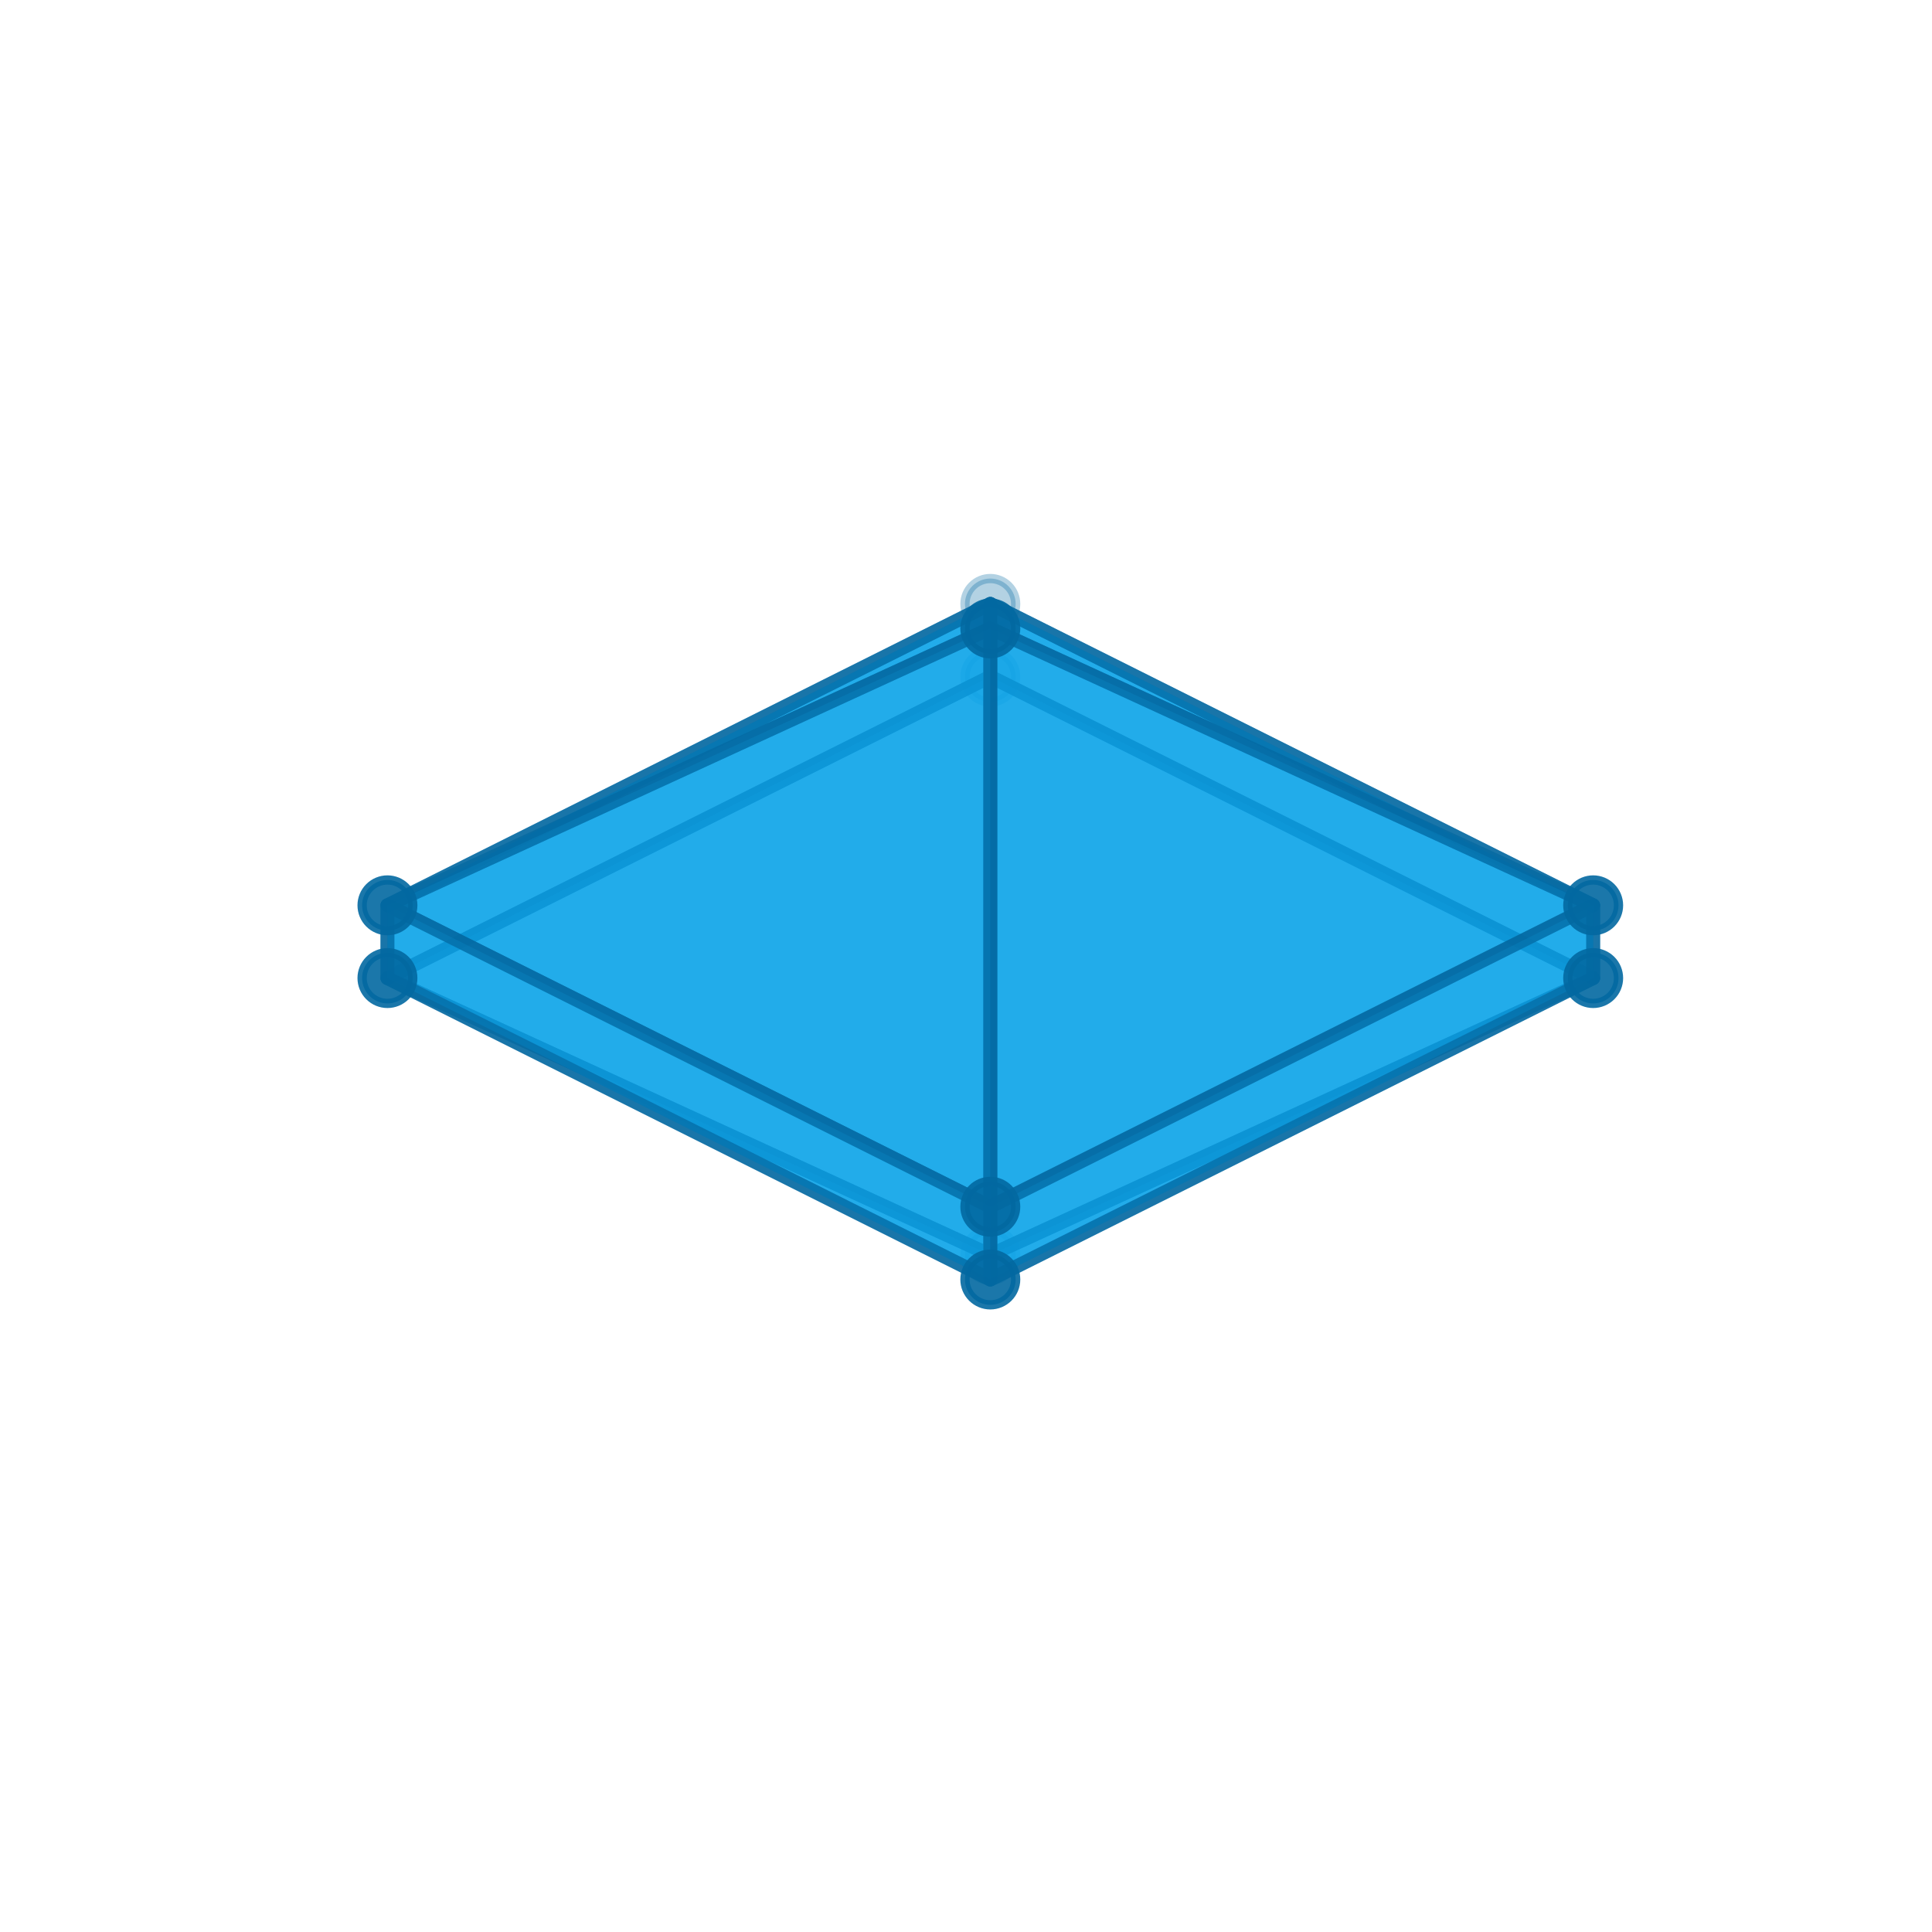
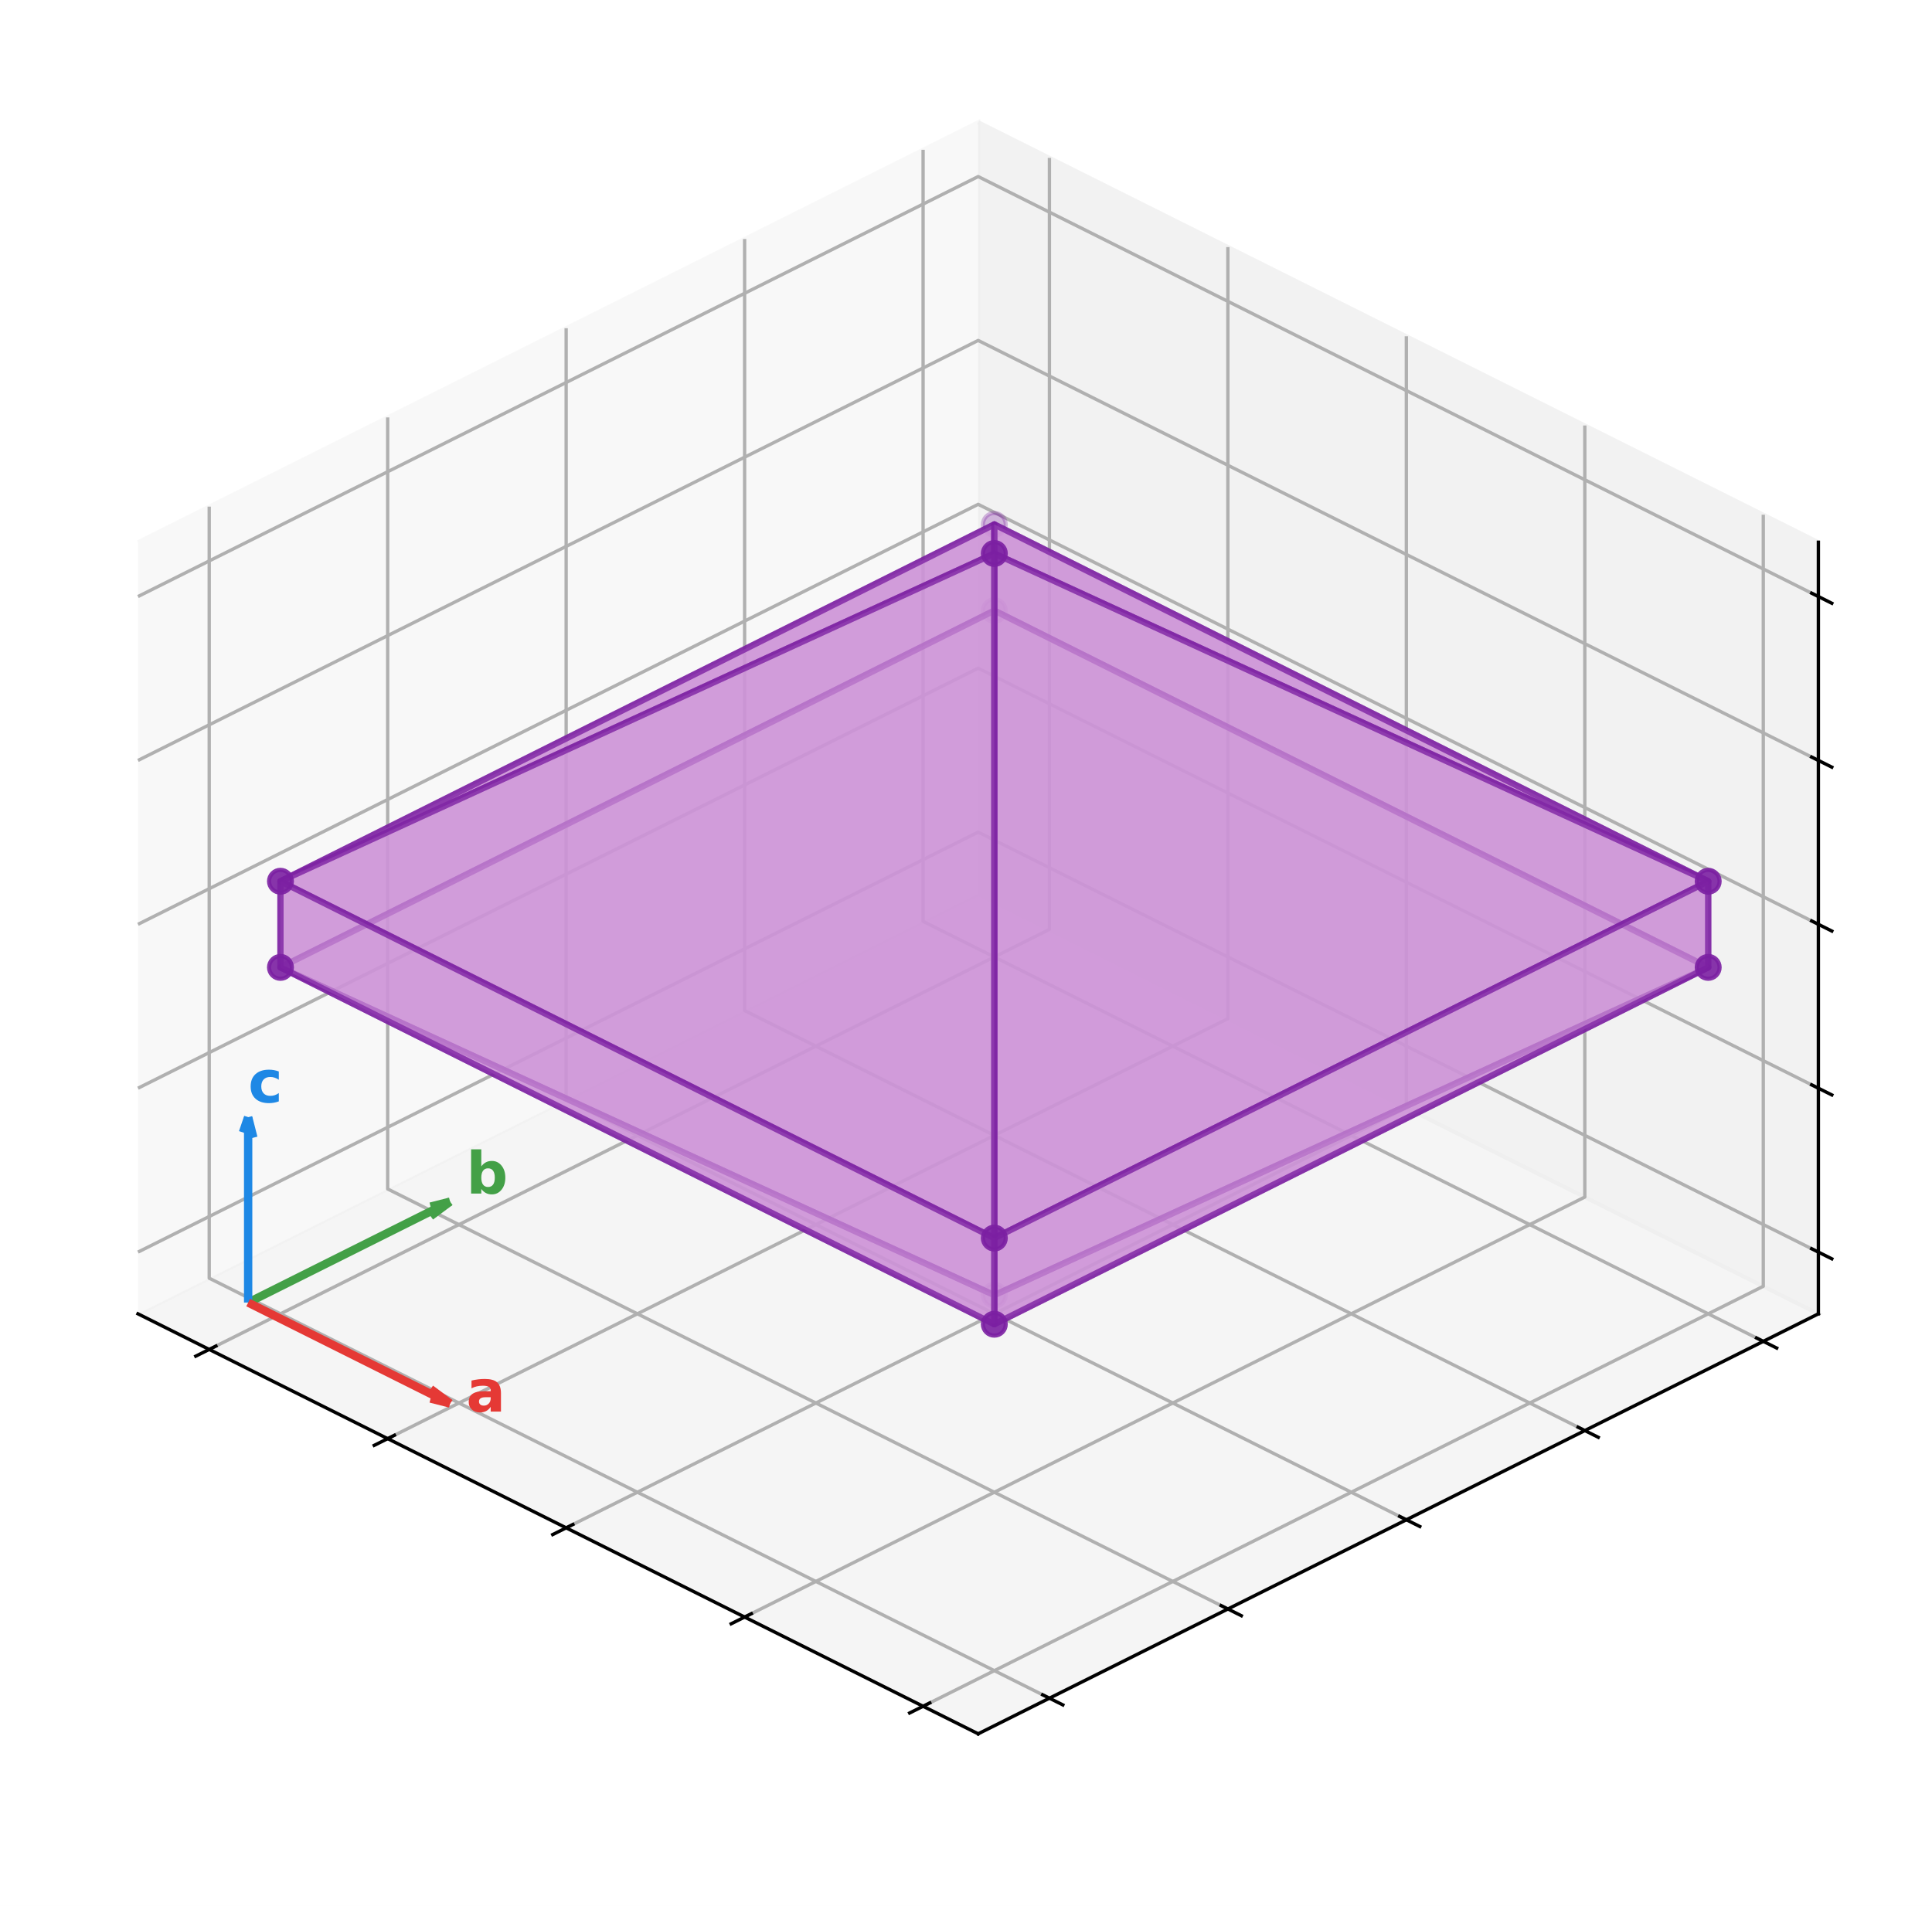
- <svg xmlns="http://www.w3.org/2000/svg" xmlns:xlink="http://www.w3.org/1999/xlink" width="208.8pt" height="208.8pt" viewBox="0 0 208.8 208.8" version="1.1">
+ <svg xmlns="http://www.w3.org/2000/svg" xmlns:xlink="http://www.w3.org/1999/xlink" width="464.059pt" height="457.92pt" viewBox="0 0 464.059 457.92" version="1.1">
  <defs>
    <style type="text/css">*{stroke-linejoin: round; stroke-linecap: butt}</style>
  </defs>
  <g id="figure_1">
    <g id="patch_1">
-       <path d="M 0 208.8  L 208.8 208.8  L 208.8 0  L 0 0  z " style="fill: #ffffff" />
+       <path d="M 0 457.92  L 464.059 457.92  L 464.059 0  L 0 0  z " style="fill: #ffffff" />
    </g>
    <g id="patch_2">
-       <path d="M 7.2 201.6  L 201.6 201.6  L 201.6 7.2  L 7.2 7.2  z " style="fill: #ffffff" />
+       <path d="M 7.2 450.72  L 450.72 450.72  L 450.72 7.2  L 7.2 7.2  z " style="fill: #ffffff" />
+     </g>
+     <g id="pane3d_1">
+       <g id="patch_3">
+         <path d="M 33.141 315.655  L 234.954 214.749  L 234.954 29.372  L 33.141 130.278  " style="fill: #f2f2f2; opacity: 0.5; stroke: #f2f2f2; stroke-linejoin: miter" />
+       </g>
+     </g>
+     <g id="pane3d_2">
+       <g id="patch_4">
+         <path d="M 234.954 214.749  L 436.766 315.655  L 436.766 130.278  L 234.954 29.372  " style="fill: #e6e6e6; opacity: 0.5; stroke: #e6e6e6; stroke-linejoin: miter" />
+       </g>
+     </g>
+     <g id="pane3d_3">
+       <g id="patch_5">
+         <path d="M 33.141 315.655  L 234.954 416.561  L 436.766 315.655  L 234.954 214.749  " style="fill: #ececec; opacity: 0.5; stroke: #ececec; stroke-linejoin: miter" />
+       </g>
+     </g>
+     <g id="grid3d_1">
+       <g id="Line3DCollection_1">
+         <path d="M 50.253 324.211  L 252.065 223.305  L 252.065 37.928  " style="fill: none; stroke: #b0b0b0; stroke-width: 0.8" />
+         <path d="M 93.12 345.644  L 294.932 244.738  L 294.932 59.362  " style="fill: none; stroke: #b0b0b0; stroke-width: 0.8" />
+         <path d="M 135.987 367.078  L 337.8 266.172  L 337.8 80.795  " style="fill: none; stroke: #b0b0b0; stroke-width: 0.8" />
+         <path d="M 178.854 388.511  L 380.667 287.605  L 380.667 102.229  " style="fill: none; stroke: #b0b0b0; stroke-width: 0.8" />
+         <path d="M 221.722 409.945  L 423.534 309.039  L 423.534 123.662  " style="fill: none; stroke: #b0b0b0; stroke-width: 0.8" />
+       </g>
+     </g>
+     <g id="grid3d_2">
+       <g id="Line3DCollection_2">
+         <path d="M 50.253 121.722  L 50.253 307.099  L 252.065 408.005  " style="fill: none; stroke: #b0b0b0; stroke-width: 0.8" />
+         <path d="M 93.12 100.289  L 93.12 285.665  L 294.932 386.571  " style="fill: none; stroke: #b0b0b0; stroke-width: 0.8" />
+         <path d="M 135.987 78.855  L 135.987 264.232  L 337.8 365.138  " style="fill: none; stroke: #b0b0b0; stroke-width: 0.8" />
+         <path d="M 178.854 57.422  L 178.854 242.798  L 380.667 343.704  " style="fill: none; stroke: #b0b0b0; stroke-width: 0.8" />
+         <path d="M 221.722 35.988  L 221.722 221.365  L 423.534 322.271  " style="fill: none; stroke: #b0b0b0; stroke-width: 0.8" />
+       </g>
+     </g>
+     <g id="grid3d_3">
+       <g id="Line3DCollection_3">
+         <path d="M 436.766 300.827  L 234.954 199.921  L 33.141 300.827  " style="fill: none; stroke: #b0b0b0; stroke-width: 0.8" />
+         <path d="M 436.766 261.451  L 234.954 160.545  L 33.141 261.451  " style="fill: none; stroke: #b0b0b0; stroke-width: 0.8" />
+         <path d="M 436.766 222.076  L 234.954 121.169  L 33.141 222.076  " style="fill: none; stroke: #b0b0b0; stroke-width: 0.8" />
+         <path d="M 436.766 182.7  L 234.954 81.794  L 33.141 182.7  " style="fill: none; stroke: #b0b0b0; stroke-width: 0.8" />
+         <path d="M 436.766 143.324  L 234.954 42.418  L 33.141 143.324  " style="fill: none; stroke: #b0b0b0; stroke-width: 0.8" />
+       </g>
+     </g>
+     <g id="axis3d_1">
+       <g id="line2d_1">
+         <path d="M 33.141 315.655  L 234.954 416.561  " style="fill: none; stroke: #000000; stroke-width: 0.8; stroke-linecap: square" />
+       </g>
+       <g id="xtick_1">
+         <g id="line2d_2">
+           <path d="M 51.868 323.403  L 47.024 325.825  " style="fill: none; stroke: #000000; stroke-width: 0.8; stroke-linecap: square" />
+         </g>
+       </g>
+       <g id="xtick_2">
+         <g id="line2d_3">
+           <path d="M 94.735 344.837  L 89.891 347.259  " style="fill: none; stroke: #000000; stroke-width: 0.8; stroke-linecap: square" />
+         </g>
+       </g>
+       <g id="xtick_3">
+         <g id="line2d_4">
+           <path d="M 137.602 366.27  L 132.758 368.692  " style="fill: none; stroke: #000000; stroke-width: 0.8; stroke-linecap: square" />
+         </g>
+       </g>
+       <g id="xtick_4">
+         <g id="line2d_5">
+           <path d="M 180.469 387.704  L 175.625 390.126  " style="fill: none; stroke: #000000; stroke-width: 0.8; stroke-linecap: square" />
+         </g>
+       </g>
+       <g id="xtick_5">
+         <g id="line2d_6">
+           <path d="M 223.336 409.137  L 218.493 411.559  " style="fill: none; stroke: #000000; stroke-width: 0.8; stroke-linecap: square" />
+         </g>
+       </g>
+     </g>
+     <g id="axis3d_2">
+       <g id="line2d_7">
+         <path d="M 436.766 315.655  L 234.954 416.561  " style="fill: none; stroke: #000000; stroke-width: 0.8; stroke-linecap: square" />
+       </g>
+       <g id="xtick_6">
+         <g id="line2d_8">
+           <path d="M 250.451 407.197  L 255.294 409.619  " style="fill: none; stroke: #000000; stroke-width: 0.8; stroke-linecap: square" />
+         </g>
+       </g>
+       <g id="xtick_7">
+         <g id="line2d_9">
+           <path d="M 293.318 385.764  L 298.161 388.186  " style="fill: none; stroke: #000000; stroke-width: 0.8; stroke-linecap: square" />
+         </g>
+       </g>
+       <g id="xtick_8">
+         <g id="line2d_10">
+           <path d="M 336.185 364.33  L 341.028 366.752  " style="fill: none; stroke: #000000; stroke-width: 0.8; stroke-linecap: square" />
+         </g>
+       </g>
+       <g id="xtick_9">
+         <g id="line2d_11">
+           <path d="M 379.052 342.897  L 383.896 345.319  " style="fill: none; stroke: #000000; stroke-width: 0.8; stroke-linecap: square" />
+         </g>
+       </g>
+       <g id="xtick_10">
+         <g id="line2d_12">
+           <path d="M 421.919 321.463  L 426.763 323.885  " style="fill: none; stroke: #000000; stroke-width: 0.8; stroke-linecap: square" />
+         </g>
+       </g>
+     </g>
+     <g id="axis3d_3">
+       <g id="line2d_13">
+         <path d="M 436.766 315.655  L 436.766 130.278  " style="fill: none; stroke: #000000; stroke-width: 0.8; stroke-linecap: square" />
+       </g>
+       <g id="xtick_11">
+         <g id="line2d_14">
+           <path d="M 435.151 300.02  L 439.995 302.442  " style="fill: none; stroke: #000000; stroke-width: 0.8; stroke-linecap: square" />
+         </g>
+       </g>
+       <g id="xtick_12">
+         <g id="line2d_15">
+           <path d="M 435.151 260.644  L 439.995 263.066  " style="fill: none; stroke: #000000; stroke-width: 0.8; stroke-linecap: square" />
+         </g>
+       </g>
+       <g id="xtick_13">
+         <g id="line2d_16">
+           <path d="M 435.151 221.268  L 439.995 223.69  " style="fill: none; stroke: #000000; stroke-width: 0.8; stroke-linecap: square" />
+         </g>
+       </g>
+       <g id="xtick_14">
+         <g id="line2d_17">
+           <path d="M 435.151 181.892  L 439.995 184.314  " style="fill: none; stroke: #000000; stroke-width: 0.8; stroke-linecap: square" />
+         </g>
+       </g>
+       <g id="xtick_15">
+         <g id="line2d_18">
+           <path d="M 435.151 142.516  L 439.995 144.938  " style="fill: none; stroke: #000000; stroke-width: 0.8; stroke-linecap: square" />
+         </g>
+       </g>
    </g>
    <g id="axes_1">
+       <g id="Line3DCollection_4">
+         <path d="M 108.104 288.706  L 59.605 312.955  " clip-path="url(#p03391b96e2)" style="fill: none; stroke: #43a047; stroke-width: 2" />
+         <path d="M 108.104 288.706  L 103.419 292.201  " clip-path="url(#p03391b96e2)" style="fill: none; stroke: #43a047; stroke-width: 2" />
+         <path d="M 108.104 288.706  L 103.419 289.895  " clip-path="url(#p03391b96e2)" style="fill: none; stroke: #43a047; stroke-width: 2" />
+       </g>
+       <g id="text_1">
+         <g style="fill: #e53935" transform="translate(111.9838 339.1442) scale(0.14 -0.14)">
+           <defs>
+             <path id="DejaVuSans-Bold-61" d="M 2106 1575  Q 1756 1575 1579 1456  Q 1403 1338 1403 1106  Q 1403 894 1545 773  Q 1688 653 1941 653  Q 2256 653 2472 879  Q 2688 1106 2688 1447  L 2688 1575  L 2106 1575  z M 3816 1997  L 3816 0  L 2688 0  L 2688 519  Q 2463 200 2181 54  Q 1900 -91 1497 -91  Q 953 -91 614 226  Q 275 544 275 1050  Q 275 1666 698 1953  Q 1122 2241 2028 2241  L 2688 2241  L 2688 2328  Q 2688 2594 2478 2717  Q 2269 2841 1825 2841  Q 1466 2841 1156 2769  Q 847 2697 581 2553  L 581 3406  Q 941 3494 1303 3539  Q 1666 3584 2028 3584  Q 2975 3584 3395 3211  Q 3816 2838 3816 1997  z " transform="scale(0.015625)" />
+           </defs>
+           <use xlink:href="#DejaVuSans-Bold-61" />
+         </g>
+       </g>
+       <g id="text_2">
+         <g style="fill: #43a047" transform="translate(111.9838 286.7657) scale(0.14 -0.14)">
+           <defs>
+             <path id="DejaVuSans-Bold-62" d="M 2400 722  Q 2759 722 2948 984  Q 3138 1247 3138 1747  Q 3138 2247 2948 2509  Q 2759 2772 2400 2772  Q 2041 2772 1848 2508  Q 1656 2244 1656 1747  Q 1656 1250 1848 986  Q 2041 722 2400 722  z M 1656 2988  Q 1888 3294 2169 3439  Q 2450 3584 2816 3584  Q 3463 3584 3878 3070  Q 4294 2556 4294 1747  Q 4294 938 3878 423  Q 3463 -91 2816 -91  Q 2450 -91 2169 54  Q 1888 200 1656 506  L 1656 0  L 538 0  L 538 4863  L 1656 4863  L 1656 2988  z " transform="scale(0.015625)" />
+           </defs>
+           <use xlink:href="#DejaVuSans-Bold-62" />
+         </g>
+       </g>
+       <g id="text_3">
+         <g style="fill: #1e88e5" transform="translate(59.60542 264.8423) scale(0.14 -0.14)">
+           <defs>
+             <path id="DejaVuSans-Bold-63" d="M 3366 3391  L 3366 2478  Q 3138 2634 2908 2709  Q 2678 2784 2431 2784  Q 1963 2784 1702 2511  Q 1441 2238 1441 1747  Q 1441 1256 1702 982  Q 1963 709 2431 709  Q 2694 709 2930 787  Q 3166 866 3366 1019  L 3366 103  Q 3103 6 2833 -42  Q 2563 -91 2291 -91  Q 1344 -91 809 395  Q 275 881 275 1747  Q 275 2613 809 3098  Q 1344 3584 2291 3584  Q 2566 3584 2833 3536  Q 3100 3488 3366 3391  z " transform="scale(0.015625)" />
+           </defs>
+           <use xlink:href="#DejaVuSans-Bold-63" />
+         </g>
+       </g>
      <g id="Path3DCollection_1">
        <defs>
-           <path id="C0_0_047cb972f1" d="M 0 2.739  C 0.726 2.739 1.423 2.45 1.936 1.936  C 2.45 1.423 2.739 0.726 2.739 -0  C 2.739 -0.726 2.45 -1.423 1.936 -1.936  C 1.423 -2.45 0.726 -2.739 0 -2.739  C -0.726 -2.739 -1.423 -2.45 -1.936 -1.936  C -2.45 -1.423 -2.739 -0.726 -2.739 0  C -2.739 0.726 -2.45 1.423 -1.936 1.936  C -1.423 2.45 -0.726 2.739 0 2.739  z " />
+           <path id="C0_0_35cf63269d" d="M 0 2.739  C 0.726 2.739 1.423 2.45 1.936 1.936  C 2.45 1.423 2.739 0.726 2.739 -0  C 2.739 -0.726 2.45 -1.423 1.936 -1.936  C 1.423 -2.45 0.726 -2.739 0 -2.739  C -0.726 -2.739 -1.423 -2.45 -1.936 -1.936  C -2.45 -1.423 -2.739 -0.726 -2.739 0  C -2.739 0.726 -2.45 1.423 -1.936 1.936  C -1.423 2.45 -0.726 2.739 0 2.739  z " />
        </defs>
-         <g clip-path="url(#pc39cbd0b33)">
-           <use xlink:href="#C0_0_047cb972f1" x="107.027" y="73.127" style="fill: #0369a1; fill-opacity: 0.3; stroke: #0369a1; stroke-opacity: 0.3" />
-         </g>
-         <g clip-path="url(#pc39cbd0b33)">
-           <use xlink:href="#C0_0_047cb972f1" x="107.027" y="65.265" style="fill: #0369a1; fill-opacity: 0.3; stroke: #0369a1; stroke-opacity: 0.3" />
-         </g>
-         <g clip-path="url(#pc39cbd0b33)">
-           <use xlink:href="#C0_0_047cb972f1" x="107.027" y="135.628" style="fill: #0369a1; fill-opacity: 0.3; stroke: #0369a1; stroke-opacity: 0.3" />
-         </g>
+         <g clip-path="url(#p03391b96e2)">
+           <use xlink:href="#C0_0_35cf63269d" x="238.833" y="146.687" style="fill: #7b1fa2; fill-opacity: 0.3; stroke: #7b1fa2; stroke-opacity: 0.3" />
+         </g>
+         <g clip-path="url(#p03391b96e2)">
+           <use xlink:href="#C0_0_35cf63269d" x="238.833" y="125.996" style="fill: #7b1fa2; fill-opacity: 0.3; stroke: #7b1fa2; stroke-opacity: 0.3" />
+         </g>
+         <g clip-path="url(#p03391b96e2)">
+           <use xlink:href="#C0_0_35cf63269d" x="238.833" y="311.173" style="fill: #7b1fa2; fill-opacity: 0.3; stroke: #7b1fa2; stroke-opacity: 0.3" />
+         </g>
+       </g>
+       <g id="Line3DCollection_5">
+         <path d="M 59.605 268.406  L 59.605 312.955  " clip-path="url(#p03391b96e2)" style="fill: none; stroke: #1e88e5; stroke-width: 2" />
+         <path d="M 59.605 268.406  L 58.35 272.082  " clip-path="url(#p03391b96e2)" style="fill: none; stroke: #1e88e5; stroke-width: 2" />
+         <path d="M 59.605 268.406  L 60.861 273.337  " clip-path="url(#p03391b96e2)" style="fill: none; stroke: #1e88e5; stroke-width: 2" />
+       </g>
+       <g id="Line3DCollection_6">
+         <path d="M 108.104 337.204  L 59.605 312.955  " clip-path="url(#p03391b96e2)" style="fill: none; stroke: #e53935; stroke-width: 2" />
+         <path d="M 108.104 337.204  L 103.419 336.015  " clip-path="url(#p03391b96e2)" style="fill: none; stroke: #e53935; stroke-width: 2" />
+         <path d="M 108.104 337.204  L 103.419 333.709  " clip-path="url(#p03391b96e2)" style="fill: none; stroke: #e53935; stroke-width: 2" />
      </g>
      <g id="Poly3DCollection_1">
-         <path d="M 107.027 73.127  L 107.027 65.265  L 172.181 97.842  L 172.181 105.704  z " clip-path="url(#pc39cbd0b33)" style="fill: #0ea5e9; fill-opacity: 0.7; stroke: #0369a1; stroke-opacity: 0.7; stroke-width: 1.5" />
-         <path d="M 107.027 65.265  L 107.027 73.127  L 41.873 105.704  L 41.873 97.842  z " clip-path="url(#pc39cbd0b33)" style="fill: #0ea5e9; fill-opacity: 0.7; stroke: #0369a1; stroke-opacity: 0.7; stroke-width: 1.5" />
-         <path d="M 107.027 135.628  L 41.873 105.704  L 107.027 73.127  z " clip-path="url(#pc39cbd0b33)" style="fill: #0ea5e9; fill-opacity: 0.7; stroke: #0369a1; stroke-opacity: 0.7; stroke-width: 1.5" />
-         <path d="M 107.027 73.127  L 172.181 105.704  L 107.027 135.628  z " clip-path="url(#pc39cbd0b33)" style="fill: #0ea5e9; fill-opacity: 0.7; stroke: #0369a1; stroke-opacity: 0.7; stroke-width: 1.5" />
-         <path d="M 107.027 65.265  L 41.873 97.842  L 107.027 67.918  z " clip-path="url(#pc39cbd0b33)" style="fill: #0ea5e9; fill-opacity: 0.7; stroke: #0369a1; stroke-opacity: 0.7; stroke-width: 1.5" />
-         <path d="M 107.027 67.918  L 172.181 97.842  L 107.027 65.265  z " clip-path="url(#pc39cbd0b33)" style="fill: #0ea5e9; fill-opacity: 0.7; stroke: #0369a1; stroke-opacity: 0.7; stroke-width: 1.5" />
-         <path d="M 107.027 135.628  L 107.027 138.281  L 41.873 105.704  z " clip-path="url(#pc39cbd0b33)" style="fill: #0ea5e9; fill-opacity: 0.7; stroke: #0369a1; stroke-opacity: 0.7; stroke-width: 1.5" />
-         <path d="M 172.181 105.704  L 107.027 138.281  L 107.027 135.628  z " clip-path="url(#pc39cbd0b33)" style="fill: #0ea5e9; fill-opacity: 0.7; stroke: #0369a1; stroke-opacity: 0.7; stroke-width: 1.5" />
-         <path d="M 107.027 67.918  L 107.027 130.419  L 172.181 97.842  z " clip-path="url(#pc39cbd0b33)" style="fill: #0ea5e9; fill-opacity: 0.7; stroke: #0369a1; stroke-opacity: 0.7; stroke-width: 1.5" />
-         <path d="M 41.873 97.842  L 107.027 130.419  L 107.027 67.918  z " clip-path="url(#pc39cbd0b33)" style="fill: #0ea5e9; fill-opacity: 0.7; stroke: #0369a1; stroke-opacity: 0.7; stroke-width: 1.5" />
-         <path d="M 107.027 130.419  L 107.027 138.281  L 172.181 105.704  L 172.181 97.842  z " clip-path="url(#pc39cbd0b33)" style="fill: #0ea5e9; fill-opacity: 0.7; stroke: #0369a1; stroke-opacity: 0.7; stroke-width: 1.5" />
-         <path d="M 41.873 97.842  L 41.873 105.704  L 107.027 138.281  L 107.027 130.419  z " clip-path="url(#pc39cbd0b33)" style="fill: #0ea5e9; fill-opacity: 0.7; stroke: #0369a1; stroke-opacity: 0.7; stroke-width: 1.5" />
+         <path d="M 238.833 125.996  L 238.833 146.687  L 67.365 232.421  L 67.365 211.73  z " clip-path="url(#p03391b96e2)" style="fill: #ce93d8; fill-opacity: 0.7; stroke: #7b1fa2; stroke-opacity: 0.7; stroke-width: 1.5" />
+         <path d="M 238.833 146.687  L 238.833 125.996  L 410.302 211.73  L 410.302 232.421  z " clip-path="url(#p03391b96e2)" style="fill: #ce93d8; fill-opacity: 0.7; stroke: #7b1fa2; stroke-opacity: 0.7; stroke-width: 1.5" />
+         <path d="M 238.833 311.173  L 67.365 232.421  L 238.833 146.687  z " clip-path="url(#p03391b96e2)" style="fill: #ce93d8; fill-opacity: 0.7; stroke: #7b1fa2; stroke-opacity: 0.7; stroke-width: 1.5" />
+         <path d="M 238.833 146.687  L 410.302 232.421  L 238.833 311.173  z " clip-path="url(#p03391b96e2)" style="fill: #ce93d8; fill-opacity: 0.7; stroke: #7b1fa2; stroke-opacity: 0.7; stroke-width: 1.5" />
+         <path d="M 238.833 125.996  L 67.365 211.73  L 238.833 132.978  z " clip-path="url(#p03391b96e2)" style="fill: #ce93d8; fill-opacity: 0.7; stroke: #7b1fa2; stroke-opacity: 0.7; stroke-width: 1.5" />
+         <path d="M 238.833 132.978  L 410.302 211.73  L 238.833 125.996  z " clip-path="url(#p03391b96e2)" style="fill: #ce93d8; fill-opacity: 0.7; stroke: #7b1fa2; stroke-opacity: 0.7; stroke-width: 1.5" />
+         <path d="M 238.833 311.173  L 238.833 318.155  L 67.365 232.421  z " clip-path="url(#p03391b96e2)" style="fill: #ce93d8; fill-opacity: 0.7; stroke: #7b1fa2; stroke-opacity: 0.7; stroke-width: 1.5" />
+         <path d="M 410.302 232.421  L 238.833 318.155  L 238.833 311.173  z " clip-path="url(#p03391b96e2)" style="fill: #ce93d8; fill-opacity: 0.7; stroke: #7b1fa2; stroke-opacity: 0.7; stroke-width: 1.5" />
+         <path d="M 238.833 132.978  L 238.833 297.464  L 410.302 211.73  z " clip-path="url(#p03391b96e2)" style="fill: #ce93d8; fill-opacity: 0.7; stroke: #7b1fa2; stroke-opacity: 0.7; stroke-width: 1.5" />
+         <path d="M 67.365 211.73  L 238.833 297.464  L 238.833 132.978  z " clip-path="url(#p03391b96e2)" style="fill: #ce93d8; fill-opacity: 0.7; stroke: #7b1fa2; stroke-opacity: 0.7; stroke-width: 1.5" />
+         <path d="M 238.833 297.464  L 238.833 318.155  L 410.302 232.421  L 410.302 211.73  z " clip-path="url(#p03391b96e2)" style="fill: #ce93d8; fill-opacity: 0.7; stroke: #7b1fa2; stroke-opacity: 0.7; stroke-width: 1.5" />
+         <path d="M 67.365 211.73  L 67.365 232.421  L 238.833 318.155  L 238.833 297.464  z " clip-path="url(#p03391b96e2)" style="fill: #ce93d8; fill-opacity: 0.7; stroke: #7b1fa2; stroke-opacity: 0.7; stroke-width: 1.5" />
      </g>
      <g id="Path3DCollection_2">
        <defs>
-           <path id="C1_0_d185eb460a" d="M 0 2.739  C 0.726 2.739 1.423 2.45 1.936 1.936  C 2.45 1.423 2.739 0.726 2.739 -0  C 2.739 -0.726 2.45 -1.423 1.936 -1.936  C 1.423 -2.45 0.726 -2.739 0 -2.739  C -0.726 -2.739 -1.423 -2.45 -1.936 -1.936  C -2.45 -1.423 -2.739 -0.726 -2.739 0  C -2.739 0.726 -2.45 1.423 -1.936 1.936  C -1.423 2.45 -0.726 2.739 0 2.739  z " />
+           <path id="C1_0_f500849f7d" d="M 0 2.739  C 0.726 2.739 1.423 2.45 1.936 1.936  C 2.45 1.423 2.739 0.726 2.739 -0  C 2.739 -0.726 2.45 -1.423 1.936 -1.936  C 1.423 -2.45 0.726 -2.739 0 -2.739  C -0.726 -2.739 -1.423 -2.45 -1.936 -1.936  C -2.45 -1.423 -2.739 -0.726 -2.739 0  C -2.739 0.726 -2.45 1.423 -1.936 1.936  C -1.423 2.45 -0.726 2.739 0 2.739  z " />
        </defs>
-         <g clip-path="url(#pc39cbd0b33)">
-           <use xlink:href="#C1_0_d185eb460a" x="41.873" y="105.704" style="fill: #0369a1; fill-opacity: 0.9; stroke: #0369a1; stroke-opacity: 0.9" />
-         </g>
-         <g clip-path="url(#pc39cbd0b33)">
-           <use xlink:href="#C1_0_d185eb460a" x="172.181" y="105.704" style="fill: #0369a1; fill-opacity: 0.9; stroke: #0369a1; stroke-opacity: 0.9" />
-         </g>
-         <g clip-path="url(#pc39cbd0b33)">
-           <use xlink:href="#C1_0_d185eb460a" x="41.873" y="97.842" style="fill: #0369a1; fill-opacity: 0.9; stroke: #0369a1; stroke-opacity: 0.9" />
-         </g>
-         <g clip-path="url(#pc39cbd0b33)">
-           <use xlink:href="#C1_0_d185eb460a" x="172.181" y="97.842" style="fill: #0369a1; fill-opacity: 0.9; stroke: #0369a1; stroke-opacity: 0.9" />
-         </g>
-         <g clip-path="url(#pc39cbd0b33)">
-           <use xlink:href="#C1_0_d185eb460a" x="107.027" y="67.918" style="fill: #0369a1; fill-opacity: 0.9; stroke: #0369a1; stroke-opacity: 0.9" />
-         </g>
-         <g clip-path="url(#pc39cbd0b33)">
-           <use xlink:href="#C1_0_d185eb460a" x="107.027" y="138.281" style="fill: #0369a1; fill-opacity: 0.9; stroke: #0369a1; stroke-opacity: 0.9" />
-         </g>
-         <g clip-path="url(#pc39cbd0b33)">
-           <use xlink:href="#C1_0_d185eb460a" x="107.027" y="130.419" style="fill: #0369a1; fill-opacity: 0.9; stroke: #0369a1; stroke-opacity: 0.9" />
+         <g clip-path="url(#p03391b96e2)">
+           <use xlink:href="#C1_0_f500849f7d" x="67.365" y="232.421" style="fill: #7b1fa2; fill-opacity: 0.9; stroke: #7b1fa2; stroke-opacity: 0.9" />
+         </g>
+         <g clip-path="url(#p03391b96e2)">
+           <use xlink:href="#C1_0_f500849f7d" x="410.302" y="232.421" style="fill: #7b1fa2; fill-opacity: 0.9; stroke: #7b1fa2; stroke-opacity: 0.9" />
+         </g>
+         <g clip-path="url(#p03391b96e2)">
+           <use xlink:href="#C1_0_f500849f7d" x="67.365" y="211.73" style="fill: #7b1fa2; fill-opacity: 0.9; stroke: #7b1fa2; stroke-opacity: 0.9" />
+         </g>
+         <g clip-path="url(#p03391b96e2)">
+           <use xlink:href="#C1_0_f500849f7d" x="410.302" y="211.73" style="fill: #7b1fa2; fill-opacity: 0.9; stroke: #7b1fa2; stroke-opacity: 0.9" />
+         </g>
+         <g clip-path="url(#p03391b96e2)">
+           <use xlink:href="#C1_0_f500849f7d" x="238.833" y="132.978" style="fill: #7b1fa2; fill-opacity: 0.9; stroke: #7b1fa2; stroke-opacity: 0.9" />
+         </g>
+         <g clip-path="url(#p03391b96e2)">
+           <use xlink:href="#C1_0_f500849f7d" x="238.833" y="318.155" style="fill: #7b1fa2; fill-opacity: 0.9; stroke: #7b1fa2; stroke-opacity: 0.9" />
+         </g>
+         <g clip-path="url(#p03391b96e2)">
+           <use xlink:href="#C1_0_f500849f7d" x="238.833" y="297.464" style="fill: #7b1fa2; fill-opacity: 0.9; stroke: #7b1fa2; stroke-opacity: 0.9" />
        </g>
      </g>
    </g>
  </g>
  <defs>
-     <clipPath id="pc39cbd0b33">
-       <rect x="7.2" y="7.2" width="194.4" height="194.4" />
+     <clipPath id="p03391b96e2">
+       <rect x="7.2" y="7.2" width="443.52" height="443.52" />
    </clipPath>
  </defs>
</svg>
